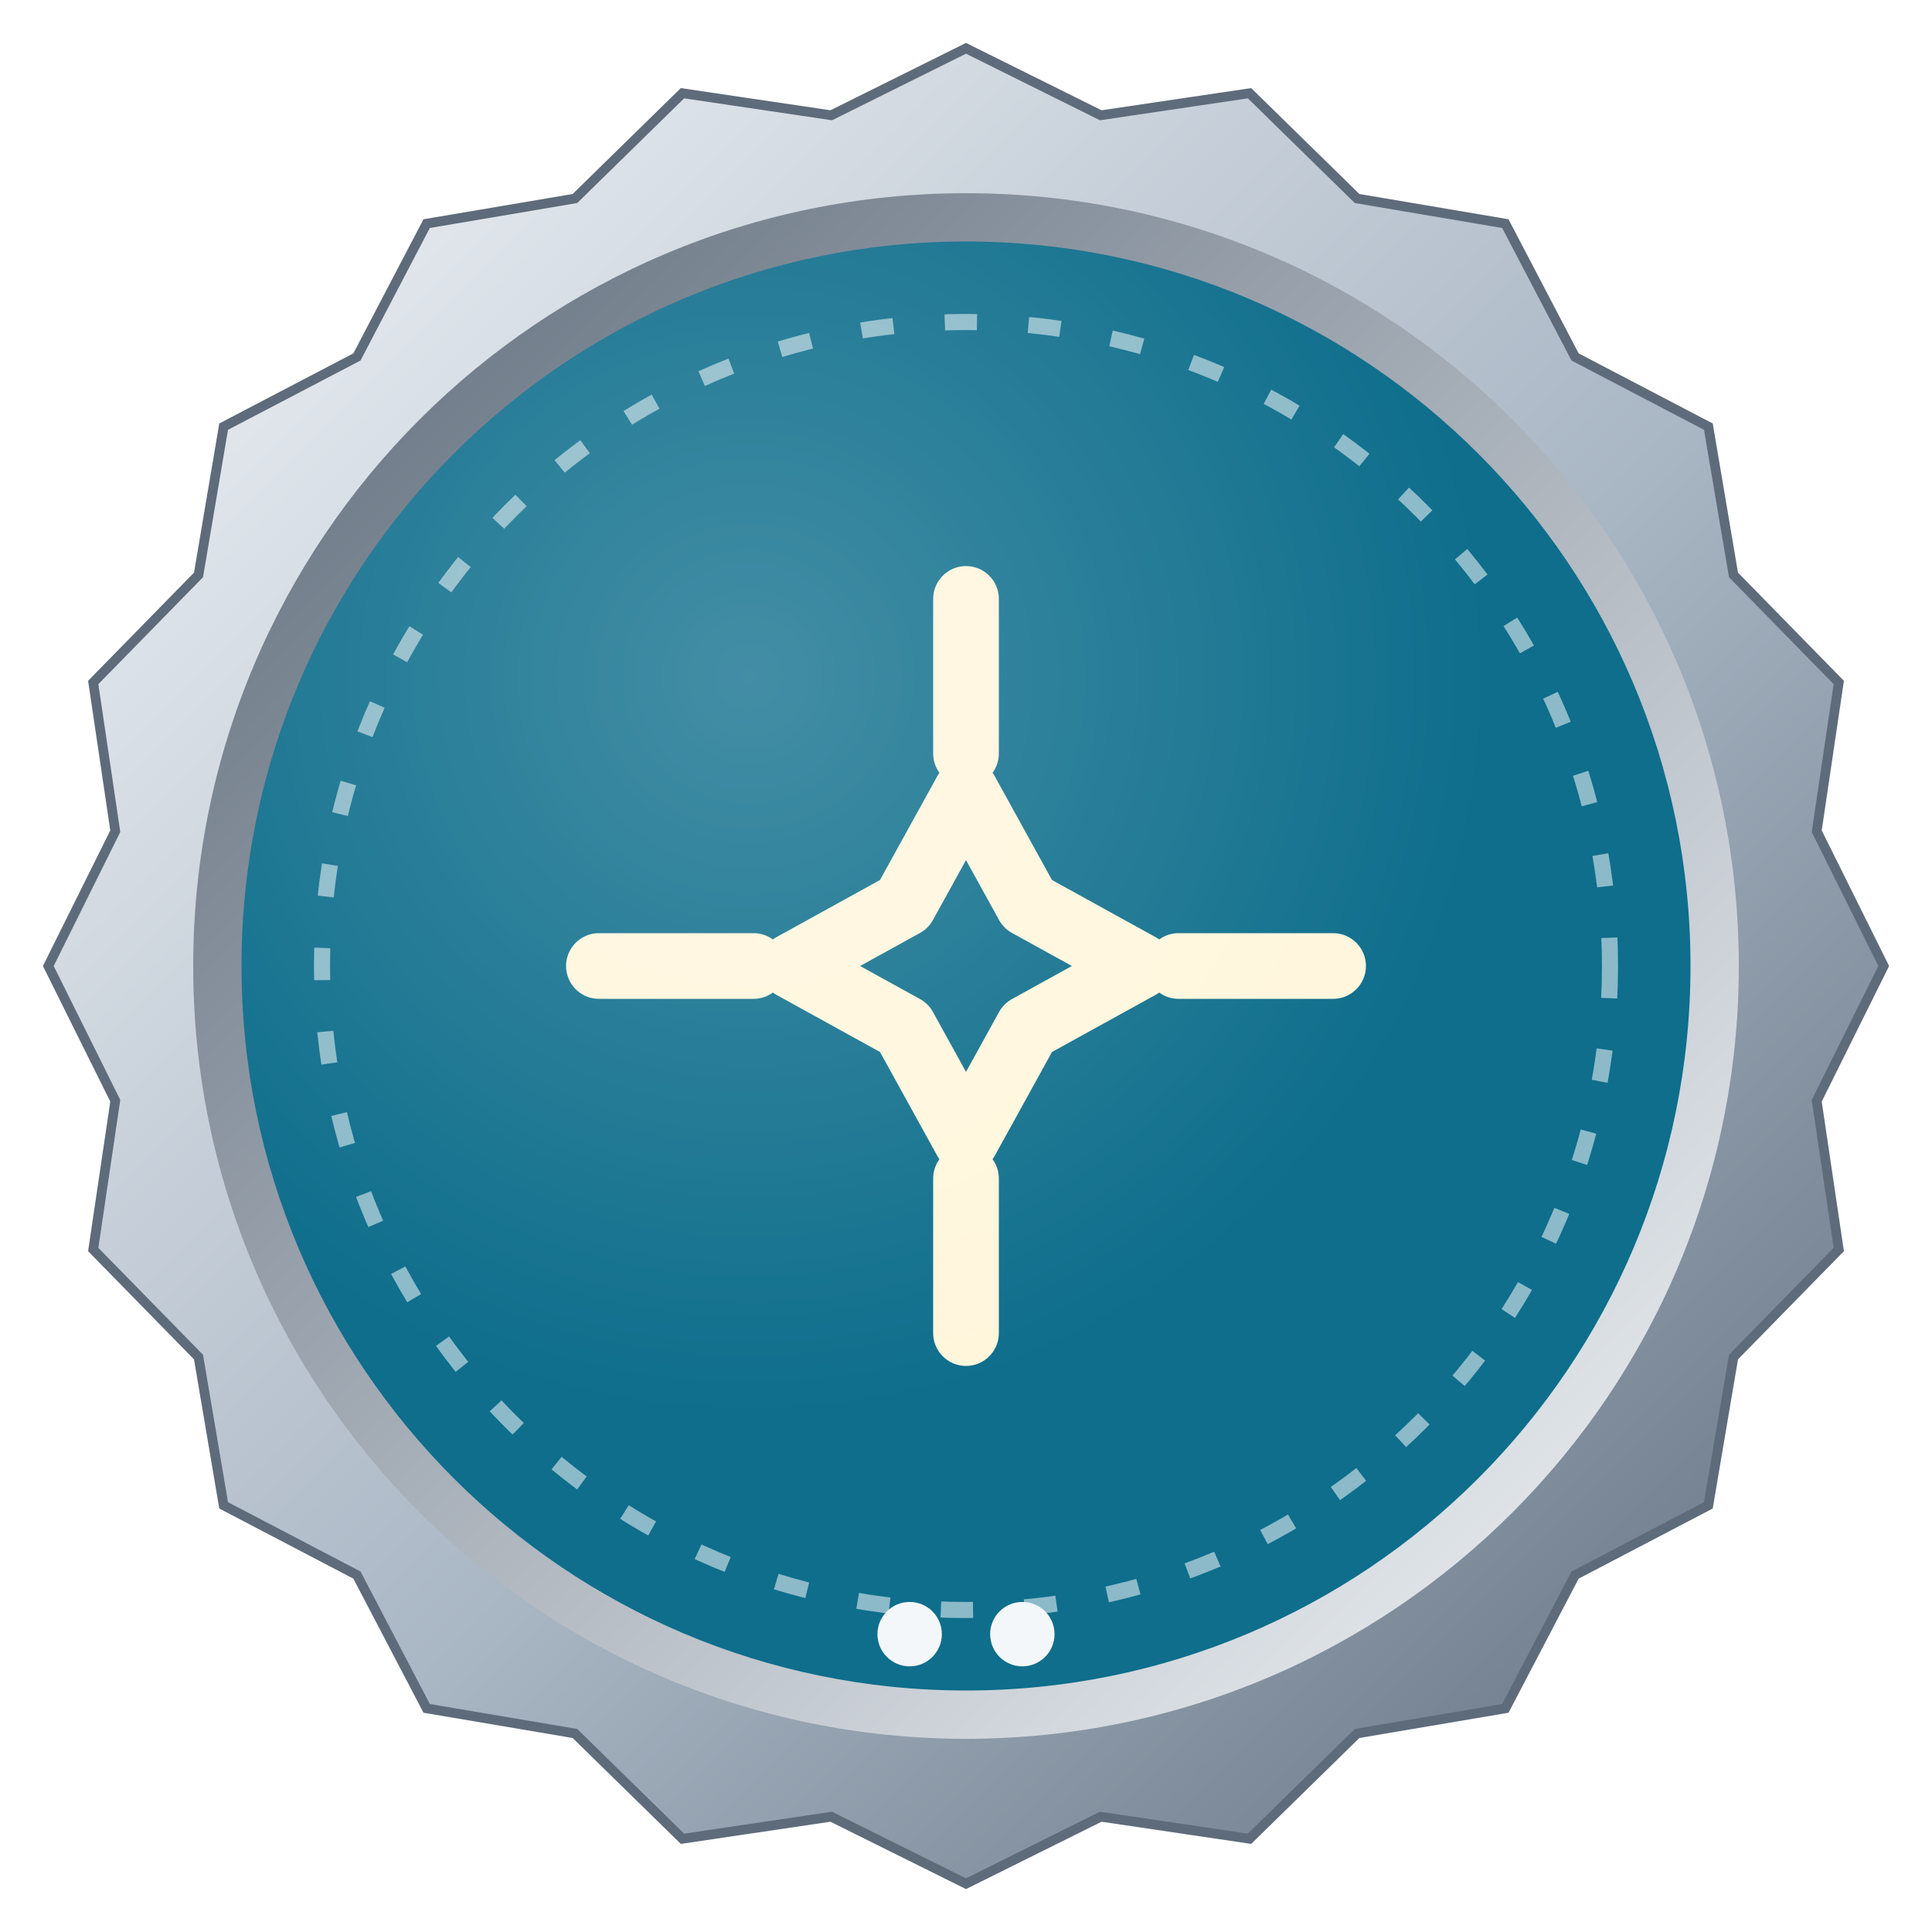
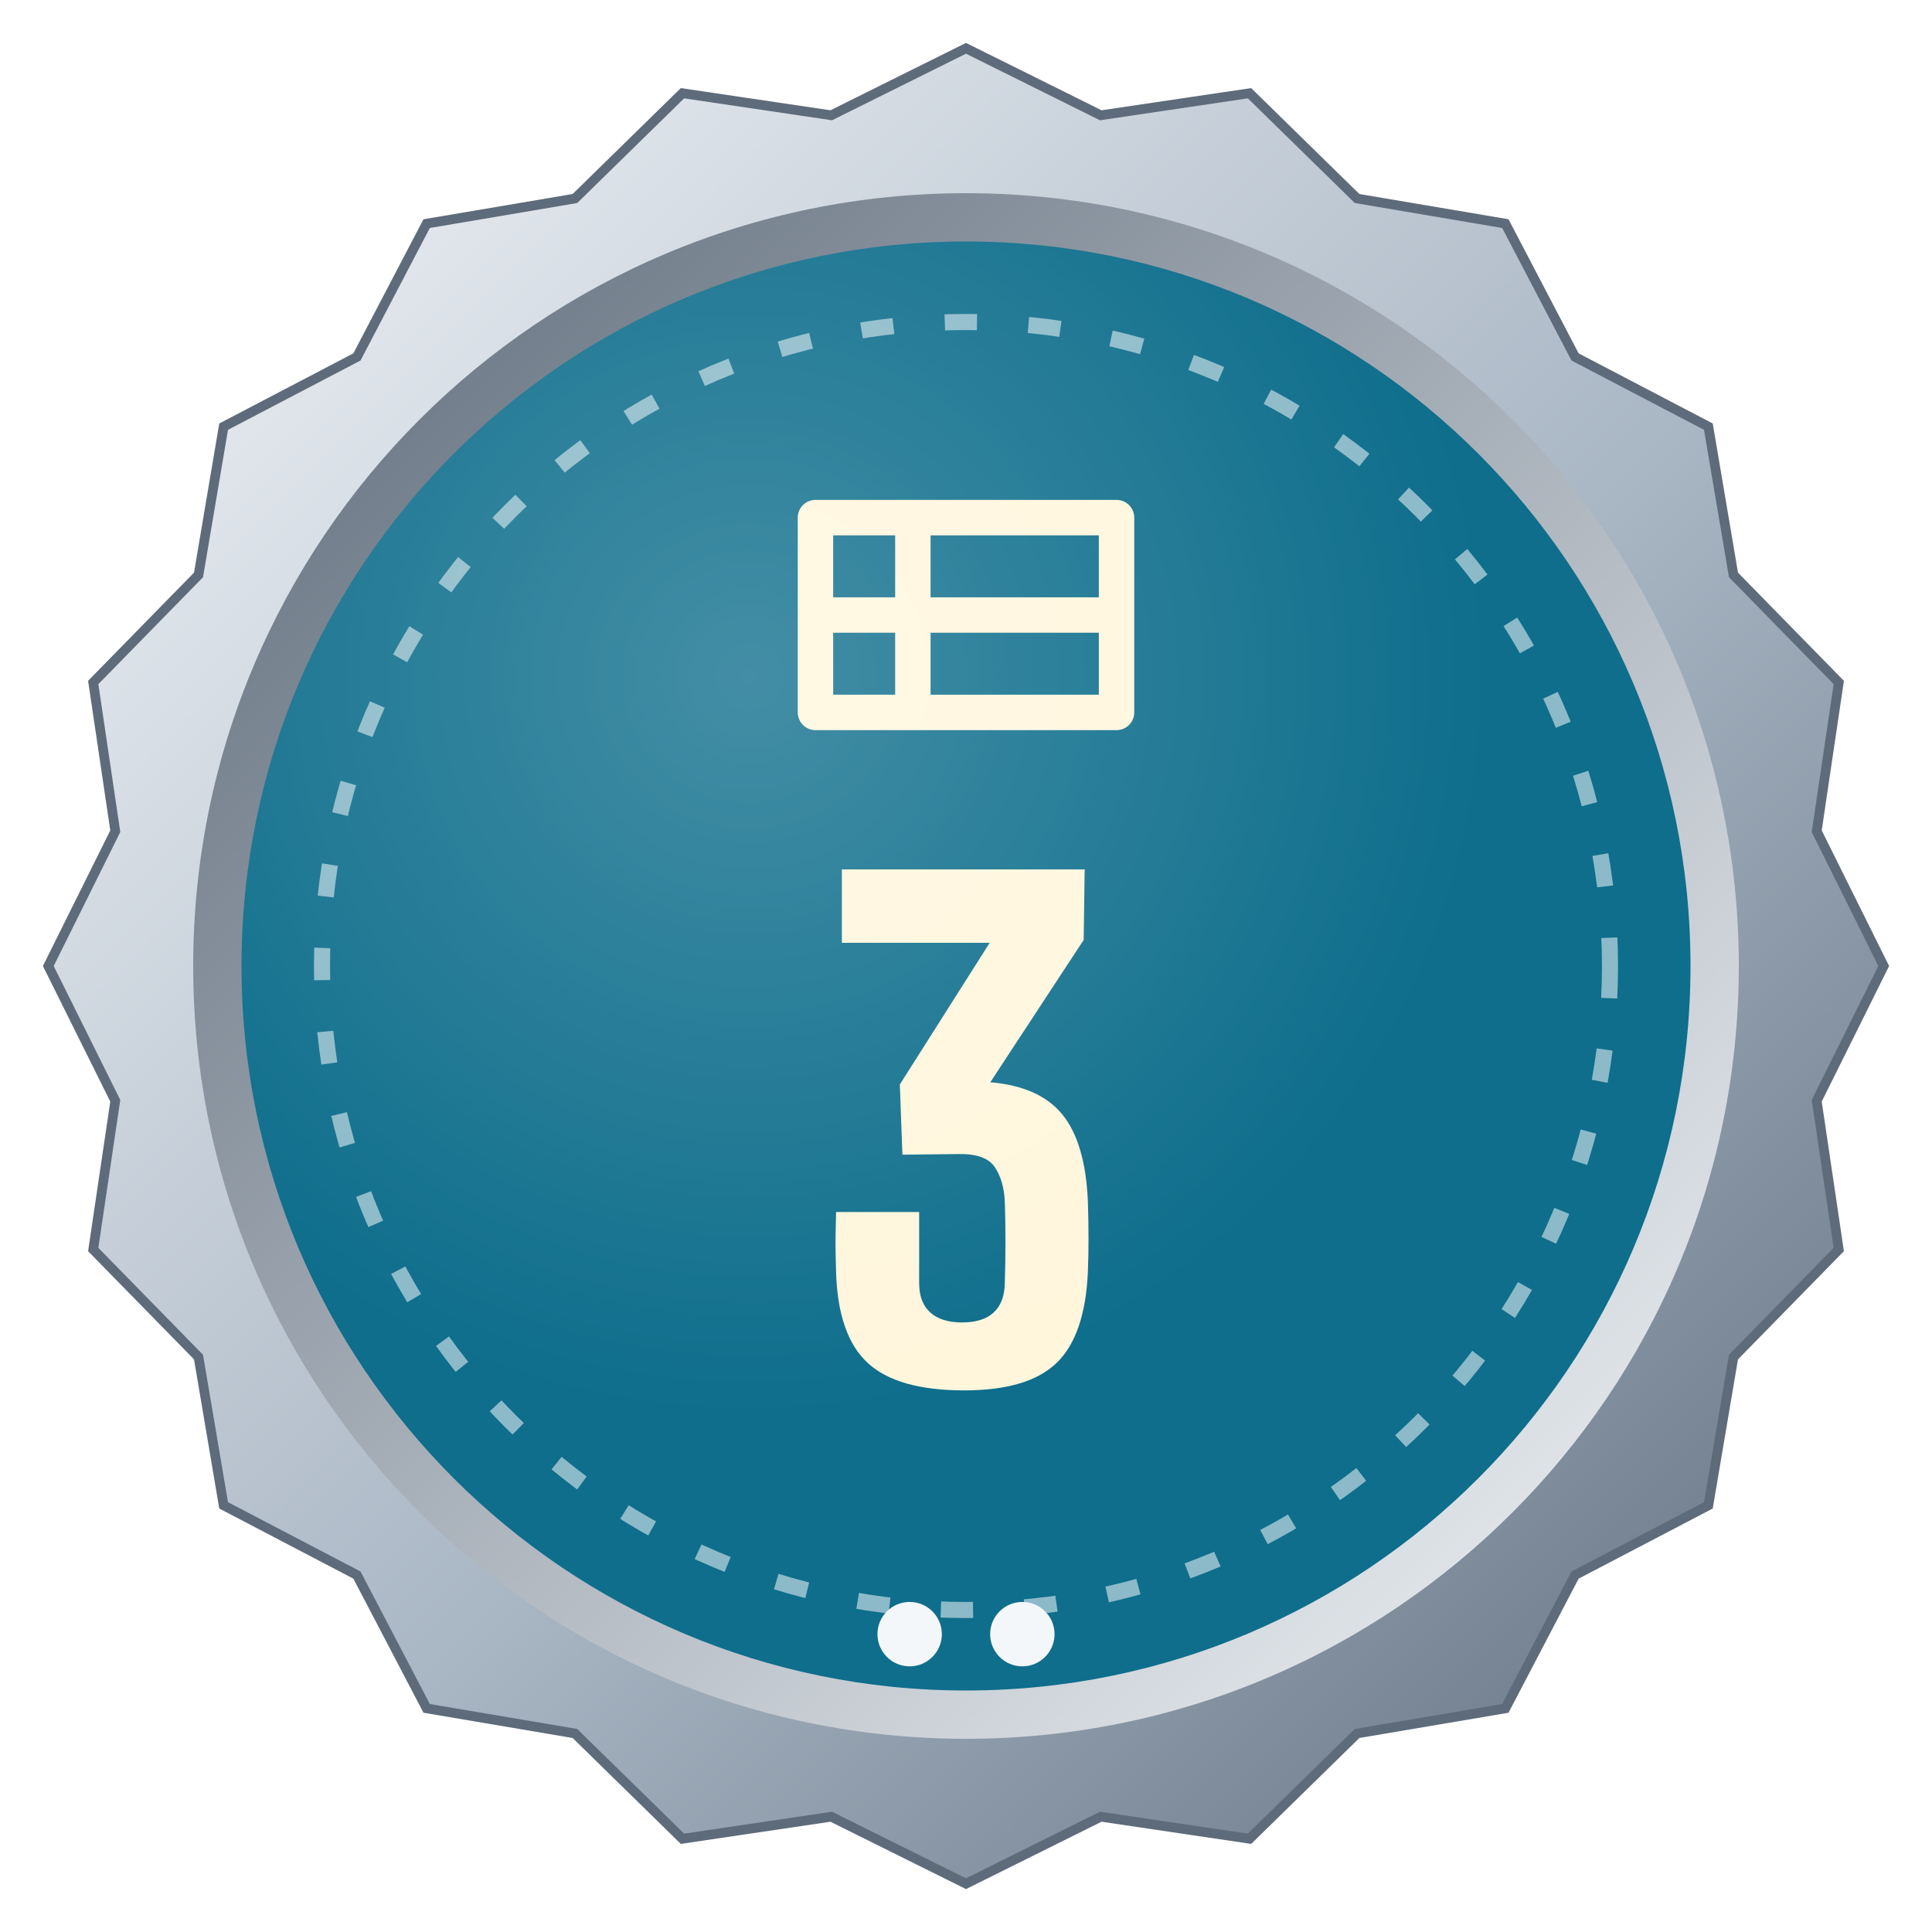
<svg xmlns="http://www.w3.org/2000/svg" viewBox="0 0 120 120">
  <defs>
    <linearGradient id="m" x1="0" y1="0" x2="1" y2="1">
      <stop offset="0" stop-color="#F4F7FA" />
      <stop offset=".55" stop-color="#A9B6C4" />
      <stop offset="1" stop-color="#5E6B7A" />
    </linearGradient>
    <linearGradient id="m2" x1="1" y1="1" x2="0" y2="0">
      <stop offset="0" stop-color="#F4F7FA" />
      <stop offset="1" stop-color="#5E6B7A" />
    </linearGradient>
    <radialGradient id="e" cx=".35" cy=".3" r=".85">
      <stop offset="0" stop-color="#fff" stop-opacity=".22" />
      <stop offset=".6" stop-color="#fff" stop-opacity="0" />
    </radialGradient>
  </defs>
  <path d="M60.00,3.00 L68.37,7.16 L77.61,5.79 L84.29,12.33 L93.50,13.89 L97.83,22.17 L106.11,26.50 L107.67,35.71 L114.21,42.39 L112.84,51.63 L117.00,60.00 L112.84,68.37 L114.21,77.61 L107.67,84.29 L106.11,93.50 L97.83,97.83 L93.50,106.11 L84.29,107.67 L77.61,114.21 L68.37,112.84 L60.00,117.00 L51.63,112.84 L42.39,114.21 L35.71,107.67 L26.50,106.11 L22.17,97.83 L13.89,93.50 L12.33,84.29 L5.79,77.61 L7.16,68.37 L3.00,60.00 L7.16,51.63 L5.79,42.39 L12.33,35.71 L13.89,26.50 L22.17,22.17 L26.50,13.89 L35.71,12.33 L42.39,5.79 L51.63,7.16Z" fill="url(#m)" stroke="#5E6B7A" stroke-width=".6" />
  <circle cx="60" cy="60" r="48" fill="url(#m2)" />
  <circle cx="60" cy="60" r="45" fill="#0E6E8C" />
  <circle cx="60" cy="60" r="40" fill="none" stroke="#F4F7FA" stroke-opacity=".55" stroke-width="1" stroke-dasharray="2 3.2" />
-   <g transform="translate(31.2 31.2) scale(2.4)" fill="none" stroke="#FFF6DC" stroke-width="1.7" stroke-linecap="round" stroke-linejoin="round">
-     <path d="M12 2.5v4M12 17.5v4M2.5 12h4M17.5 12h4M12 7.5l1.6 2.9 2.9 1.6-2.9 1.6L12 16.5l-1.6-2.9L7.5 12l2.9-1.6Z" />
+   <g transform="translate(46.8 25) scale(1.1)" fill="none" stroke="#FFF6DC" stroke-width="2" stroke-linecap="round" stroke-linejoin="round">
+     <path d="M3.5 6.5h17v11h-17zM9 6.5v11M3.5 12h17" />
  </g>
+   <path d="M59.89 86.36Q55.75 86.36 53.9 84.66Q52.05 82.96 51.93 79.02Q51.91 78.3 51.9 77.77Q51.89 77.24 51.9 76.67Q51.91 76.1 51.93 75.28H57.09V79.7Q57.09 80.9 57.78 81.52Q58.47 82.14 59.75 82.14Q61.05 82.14 61.72 81.52Q62.39 80.9 62.41 79.7Q62.45 78.52 62.45 77.11Q62.45 75.7 62.41 74.62Q62.35 73.32 61.78 72.48Q61.21 71.64 59.49 71.68L56.05 71.72L55.89 67.36L61.47 58.56H52.29V54.0H67.37L67.31 58.38L61.51 67.22Q64.57 67.48 65.99 69.23Q67.41 70.98 67.57 74.6Q67.59 75.22 67.6 75.81Q67.61 76.4 67.61 76.93Q67.61 77.46 67.6 77.98Q67.59 78.5 67.57 79.02Q67.39 82.96 65.62 84.66Q63.85 86.36 59.89 86.36Z" fill="#FFF6DC" />
  <circle cx="56.5" cy="101.5" r="2" fill="#F4F7FA" />
  <circle cx="63.5" cy="101.5" r="2" fill="#F4F7FA" />
  <circle cx="60" cy="60" r="45" fill="url(#e)" />
</svg>
